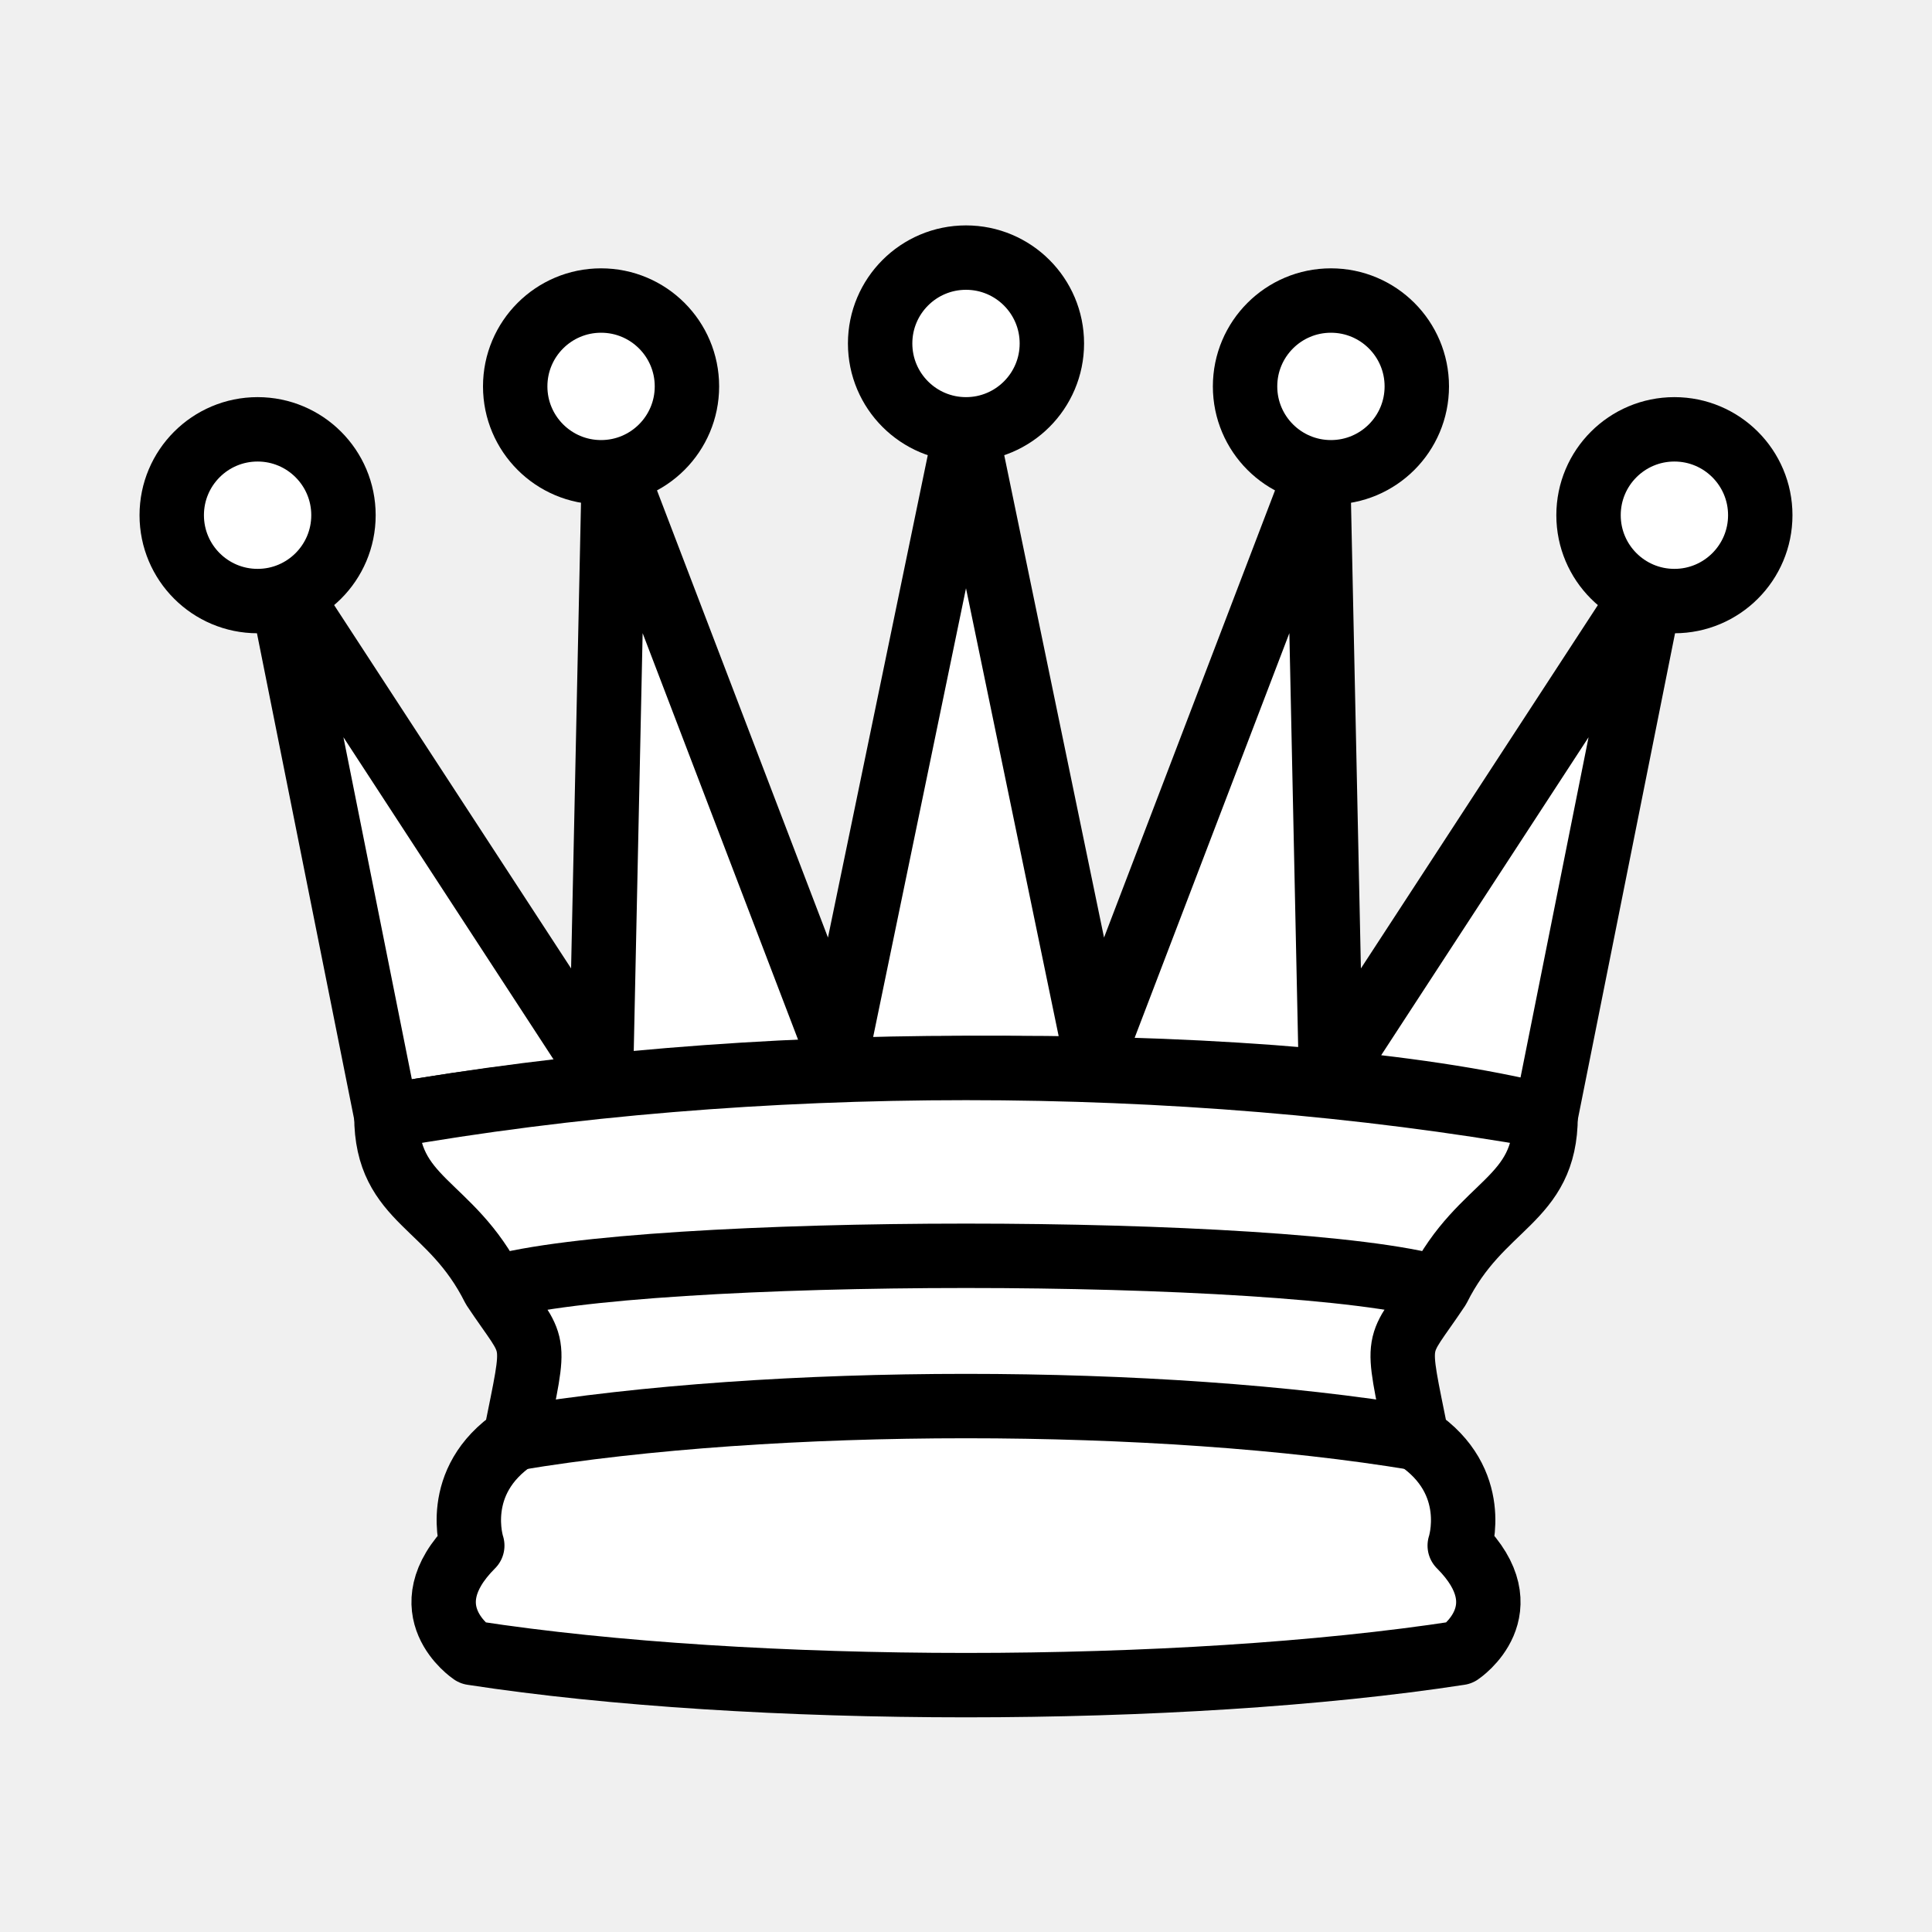
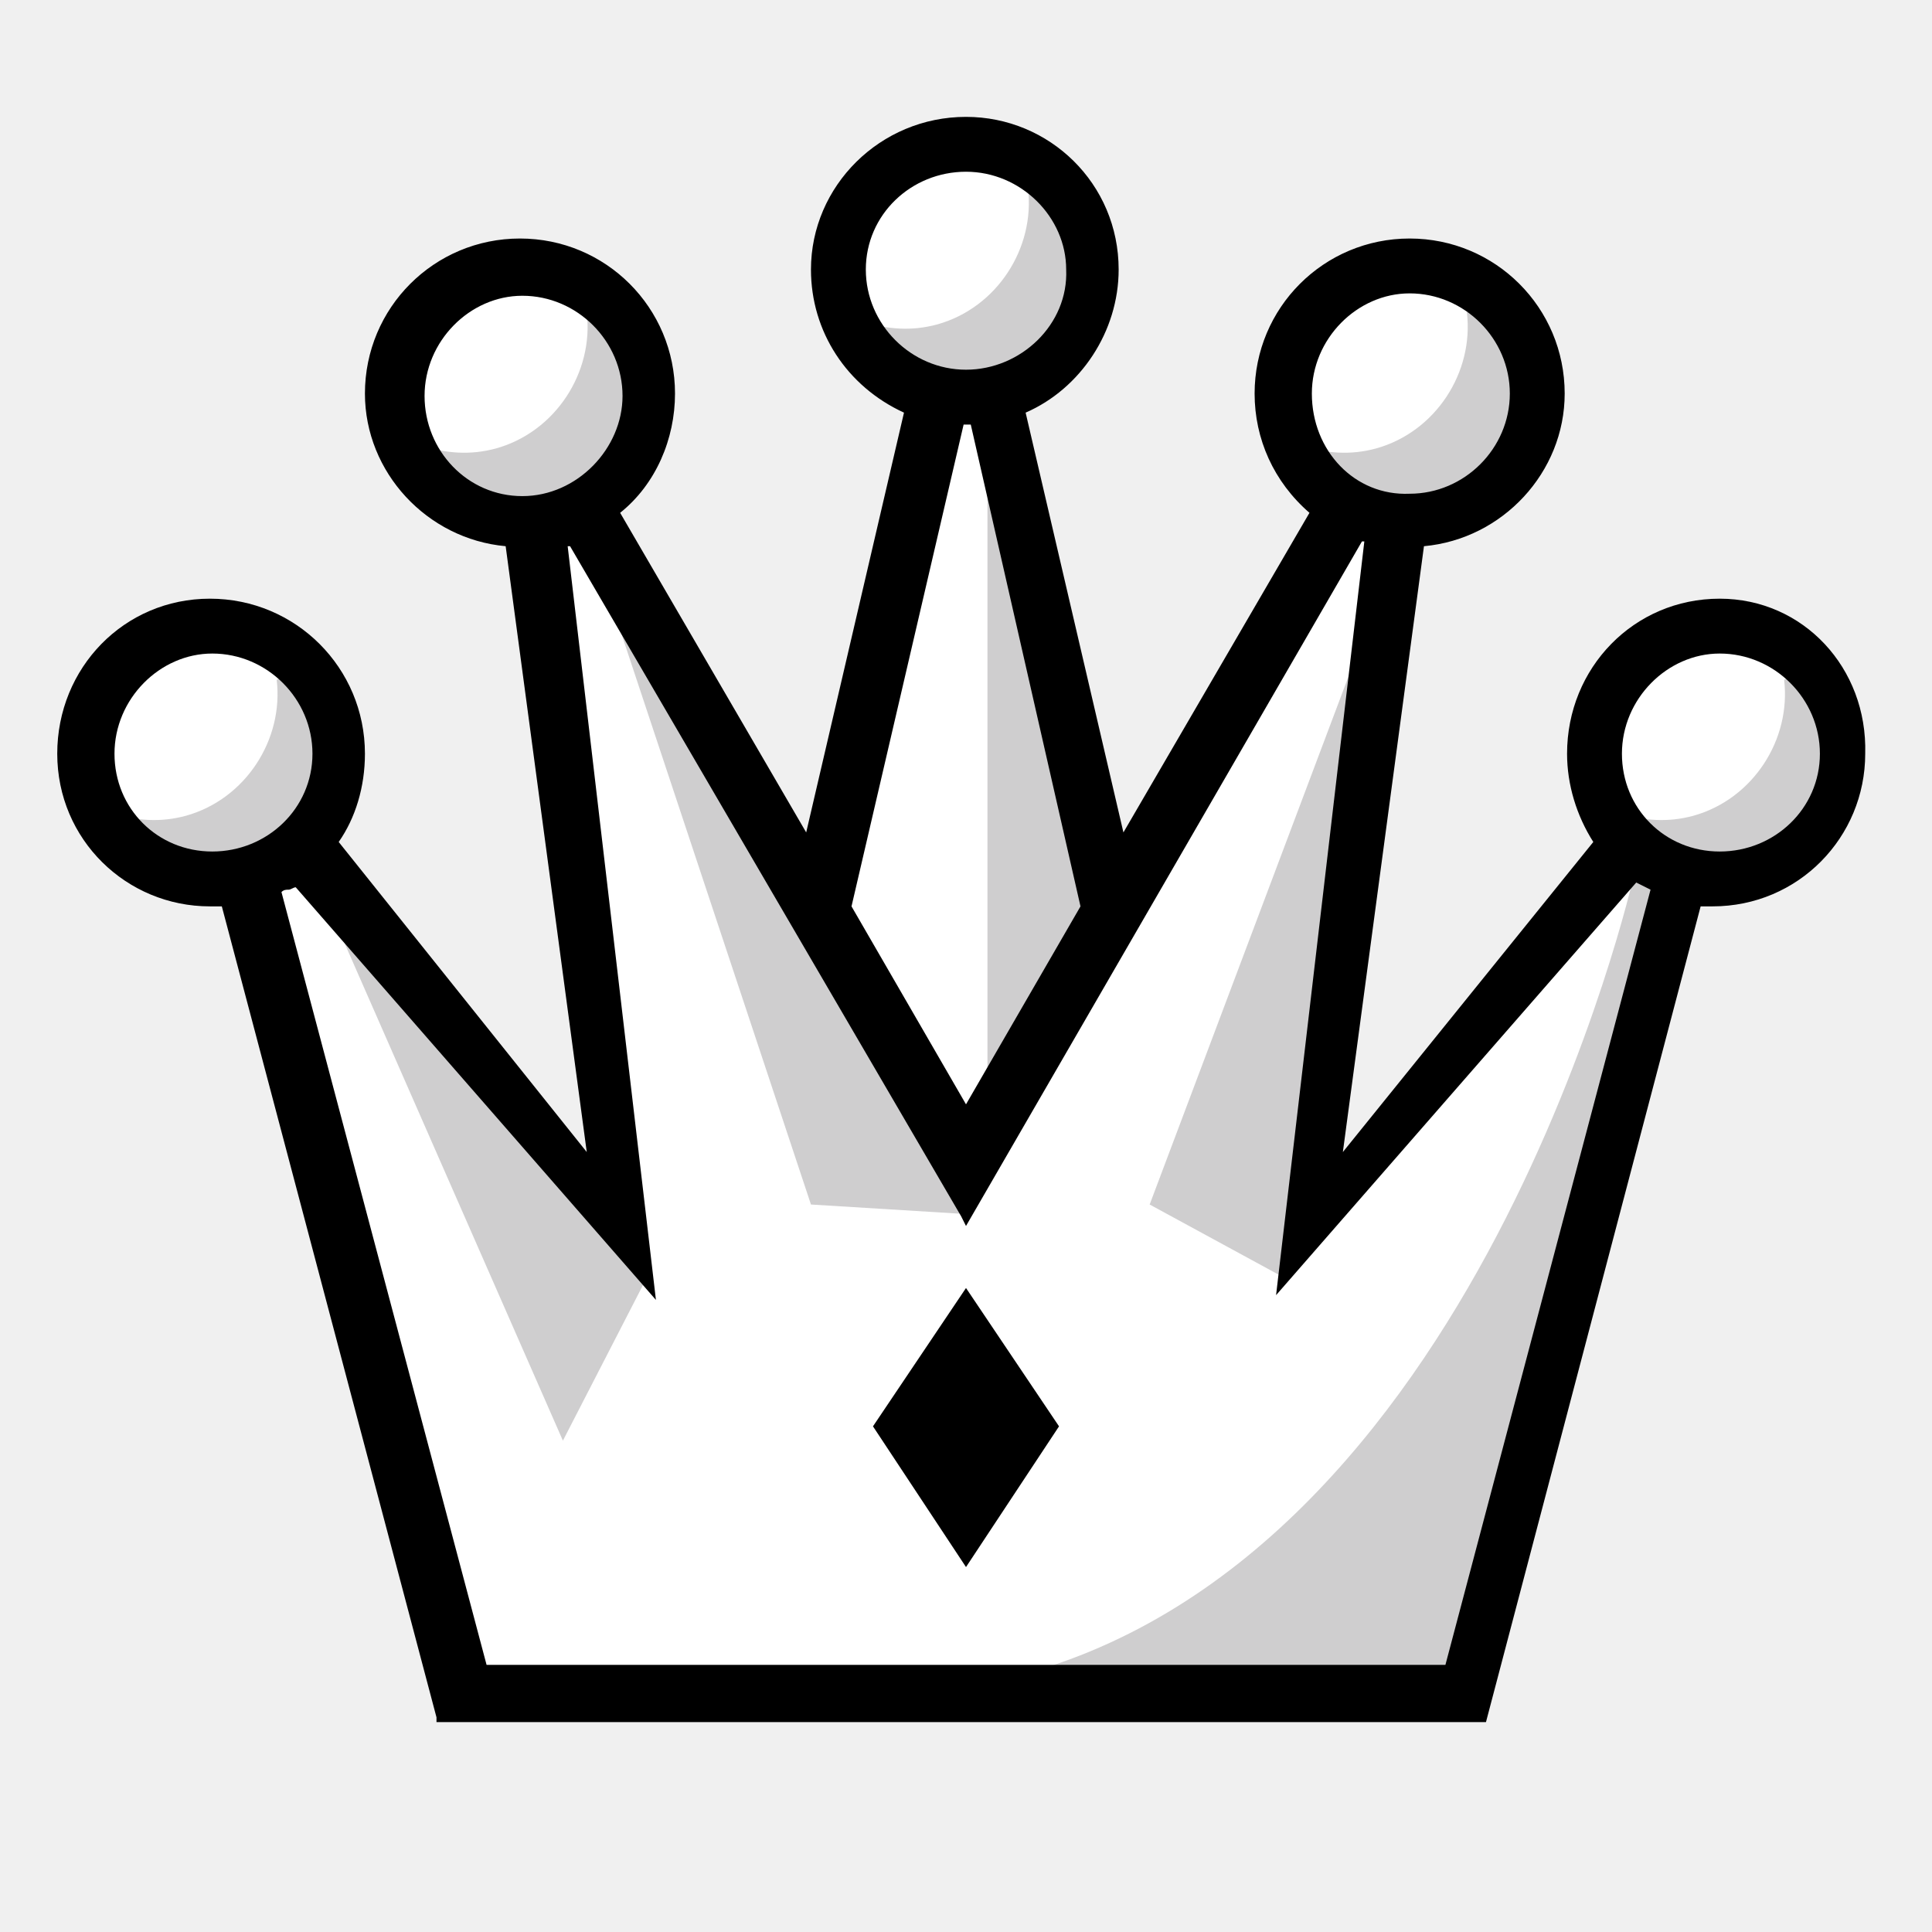
- <svg xmlns="http://www.w3.org/2000/svg" version="1.1" width="45" height="45">
-   <g style="fill:#ffffff;stroke:#000000;stroke-width:1.5;stroke-linejoin:round">
-     <path d="M 9,26 C 17.5,24.5 30,24.5 36,26 L 38.5,13.5 L 31,25 L 30.7,10.9 L 25.5,24.5 L 22.5,10 L 19.5,24.5 L 14.3,10.9 L 14,25 L 6.5,13.5 L 9,26 z" />
-     <path d="M 9,26 C 9,28 10.5,28 11.5,30 C 12.5,31.5 12.5,31 12,33.5 C 10.5,34.5 11,36 11,36 C 9.5,37.5 11,38.5 11,38.5 C 17.5,39.5 27.5,39.5 34,38.5 C 34,38.5 35.5,37.5 34,36 C 34,36 34.5,34.5 33,33.5 C 32.5,31 32.5,31.5 33.5,30 C 34.5,28 36,28 36,26 C 27.5,24.5 17.5,24.5 9,26 z" />
-     <path d="M 11.5,30 C 15,29 30,29 33.5,30" style="fill:none" />
-     <path d="M 12,33.5 C 18,32.5 27,32.5 33,33.5" style="fill:none" />
-     <circle cx="6" cy="12" r="2" />
-     <circle cx="14" cy="9" r="2" />
-     <circle cx="22.5" cy="8" r="2" />
-     <circle cx="31" cy="9" r="2" />
-     <circle cx="39" cy="12" r="2" />
-   </g>
+ <svg xmlns="http://www.w3.org/2000/svg" viewBox="0 0 81 81">
+   <style>.st1{fill:#fff}.st2{fill:#cfcecf}</style>
+   <path d="M0 0h81v81H0z" style="fill:none" />
+   <circle cx="21.9" cy="16.5" r="5.2" class="st1" />
+   <path d="M59.1 21.8c2.9 0 5.2-2.3 5.2-5.2s-2.3-5.2-5.2-5.2-5.2 2.3-5.2 5.2 2.3 5.2 5.2 5.2z" class="st1" />
+   <path d="M72.1 26.4c-2.9 0-5.2 2.3-5.2 5.2 0 1.4.6 2.8 1.5 3.7L55.2 50.5l3.3-28.7-2.1-.6-9.8 16.9-5.1-21.7h-2.2l-5.1 21.7-9.8-16.9-2.1.6 3.3 28.7-13-15.2c.9-.9 1.5-2.3 1.5-3.7 0-2.9-2.3-5.2-5.2-5.2s-5.2 2.3-5.2 5.2 2.3 5.2 5.2 5.2c.5 0 1-.1 1.5-.2L19.5 71h42.1l9.1-34.4c.5.1 1 .2 1.5.2 2.9 0 5.2-2.3 5.2-5.2s-2.4-5.2-5.3-5.2z" class="st1" />
+   <circle cx="40.5" cy="11.3" r="5.2" class="st1" />
+   <path d="m41.4 20.3 5.3 17.9-5.3 7.3zM27.1 53.6l-3.5 6.8-9.7-22.1zm6.9-3.1-9.2-27.7 15.7 28.1zm14.2 0 9.3-24.7-3.6 27.8zm4.7 19.9 15.6-33.7 1.5.3-9.3 33.4zm20.4-33.7c3.4-.9 3.9-3.4 4-6.7 0-.6-.9-1.8-1.3-1.8-.4.1-.8.1-1.2.3.3 2.5-1.3 5-3.8 5.7-1.1.3-2.1.2-3.1-.1-.6 1 3.9 3 5.4 2.6zM60 21.3c3.4-.9 3.9-3.4 4-6.7 0-.6-.9-1.8-1.3-1.8-.4.1-.8.1-1.2.3.3 2.5-1.3 5-3.8 5.7-1.1.3-2.1.2-3.1-.1-.6 1 3.9 3 5.4 2.6zM10.1 36.7c3.4-.9 3.9-3.4 4-6.7 0-.6-.9-1.8-1.3-1.8-.4.1-.8.1-1.2.3.3 2.5-1.3 5-3.8 5.7-1.1.3-2.1.2-3.1-.1-.6 1 3.9 3 5.4 2.6zm13-15.4c3.4-.9 3.9-3.4 4-6.7 0-.6-.9-1.8-1.3-1.8-.4.1-.8.1-1.2.3.3 2.5-1.3 5-3.8 5.7-1.1.3-2.1.2-3.1-.1-.6 1 3.9 3 5.4 2.6zm18.5-5.2c3.4-.9 3.9-3.4 4-6.7 0-.6-.9-1.8-1.3-1.8-.4.1-.8.1-1.2.3.3 2.5-1.3 5-3.8 5.7-1.1.3-2.1.2-3.1-.1-.6 1.1 3.9 3 5.4 2.6z" class="st2" />
+   <path d="m40.5 65.7-3.9-5.9 3.9-5.8 3.9 5.8z" style="fill:#231f20" />
+   <circle cx="21.9" cy="16.5" r="5.2" class="st1" />
+   <path d="M59.1 21.8c2.9 0 5.2-2.3 5.2-5.2s-2.3-5.2-5.2-5.2-5.2 2.3-5.2 5.2 2.3 5.2 5.2 5.2z" class="st1" />
+   <path d="M72.1 26.4c-2.9 0-5.2 2.3-5.2 5.2 0 1.4.6 2.8 1.5 3.7L55.2 50.5l3.3-28.7-2.1-.6-9.8 16.9-5.1-21.7h-2.2l-5.1 21.7-9.8-16.9-2.1.6 3.3 28.7-13-15.2c.9-.9 1.5-2.3 1.5-3.7 0-2.9-2.3-5.2-5.2-5.2s-5.2 2.3-5.2 5.2 2.3 5.2 5.2 5.2c.5 0 1-.1 1.5-.2L19.5 71h42.1l9.1-34.4c.5.1 1 .2 1.5.2 2.9 0 5.2-2.3 5.2-5.2s-2.4-5.2-5.3-5.2z" class="st1" />
+   <circle cx="40.5" cy="11.3" r="5.2" class="st1" />
+   <path d="m41.4 20.3 5.3 17.9-5.3 7.3zM27.1 53.6l-3.5 6.8-9.7-22.1zm6.9-3.1-9.2-27.7 15.7 28.1zm14.2 0 9.3-24.7-3.6 27.8zm-6.1 19.9C62 65.7 68.5 36.7 68.5 36.7l1.5.3-9.3 33.4H42.1zM73.3 36.7c3.4-.9 3.9-3.4 4-6.7 0-.6-.9-1.8-1.3-1.8-.4.1-.8.1-1.2.3.3 2.5-1.3 5-3.8 5.7-1.1.3-2.1.2-3.1-.1-.6 1 3.9 3 5.4 2.6zM60 21.3c3.4-.9 3.9-3.4 4-6.7 0-.6-.9-1.8-1.3-1.8-.4.1-.8.1-1.2.3.3 2.5-1.3 5-3.8 5.7-1.1.3-2.1.2-3.1-.1-.6 1 3.9 3 5.4 2.6zM10.1 36.7c3.4-.9 3.9-3.4 4-6.7 0-.6-.9-1.8-1.3-1.8-.4.1-.8.1-1.2.3.3 2.5-1.3 5-3.8 5.7-1.1.3-2.1.2-3.1-.1-.6 1 3.9 3 5.4 2.6zm13-15.4c3.4-.9 3.9-3.4 4-6.7 0-.6-.9-1.8-1.3-1.8-.4.1-.8.1-1.2.3.3 2.5-1.3 5-3.8 5.7-1.1.3-2.1.2-3.1-.1-.6 1 3.9 3 5.4 2.6zm18.5-5.2c3.4-.9 3.9-3.4 4-6.7 0-.6-.9-1.8-1.3-1.8-.4.1-.8.1-1.2.3.3 2.5-1.3 5-3.8 5.7-1.1.3-2.1.2-3.1-.1-.6 1.1 3.9 3 5.4 2.6z" class="st2" />
+   <path d="m40.5 65.7-3.9-5.9 3.9-5.8 3.9 5.8z" />
+   <path d="M72.1 25.1c-3.6 0-6.4 2.9-6.4 6.5 0 1.3.4 2.6 1.1 3.7l-10.5 13 3.4-25.4c3.3-.3 5.9-3.1 5.9-6.4 0-3.6-2.9-6.5-6.5-6.5s-6.5 2.9-6.5 6.5c0 1.9.8 3.7 2.3 5l-7.8 13.4L43 17.3c2.3-1 3.9-3.4 3.9-6 0-3.6-2.9-6.4-6.4-6.4-3.6 0-6.5 2.9-6.5 6.4 0 2.6 1.5 4.9 3.9 6l-4.1 17.6L26 21.5c1.5-1.2 2.3-3.1 2.3-5 0-3.6-2.9-6.5-6.5-6.5s-6.5 2.9-6.5 6.5c0 3.3 2.6 6.1 5.9 6.4l3.4 25.4-10.4-13c.7-1 1.1-2.3 1.1-3.7 0-3.6-2.9-6.5-6.5-6.5S2.4 28 2.4 31.6 5.3 38 8.8 38h.5l9 34v.2h44l9-34.2h.5c3.6 0 6.4-2.9 6.4-6.4.1-3.6-2.6-6.5-6.1-6.5zm-59 6.5c0 2.3-1.9 4.1-4.2 4.1s-4.1-1.8-4.1-4.1 1.9-4.2 4.1-4.2c2.3 0 4.2 1.9 4.2 4.2zm8.8-10.8c-2.3 0-4.1-1.9-4.1-4.2s1.9-4.2 4.1-4.2c2.3 0 4.2 1.9 4.2 4.2 0 2.2-1.9 4.2-4.2 4.2zM55 16.5c0-2.3 1.9-4.2 4.1-4.2 2.3 0 4.2 1.9 4.2 4.2s-1.9 4.2-4.2 4.2c-2.3.1-4.1-1.8-4.1-4.2zM20.4 69.8l-8.6-32.4c.1-.1.2-.1.3-.1s.2-.1.3-.1l15.1 17.3-3.7-31.6h.1L40.3 51l.2.4 16.6-28.7h.1l-3.7 31.6L68.6 37l.6.3-8.6 32.5H20.4zm55.9-38.2c0 2.3-1.9 4.1-4.2 4.1-2.3 0-4.1-1.8-4.1-4.1s1.9-4.2 4.1-4.2c2.3 0 4.2 1.9 4.2 4.2zM40.5 46.3 35.7 38l4.7-20.2h.3L45.3 38l-4.8 8.3zm0-30.8c-2.3 0-4.2-1.9-4.2-4.2s1.9-4.1 4.2-4.1 4.2 1.9 4.2 4.1c.1 2.3-1.9 4.2-4.2 4.2z" />
</svg>
